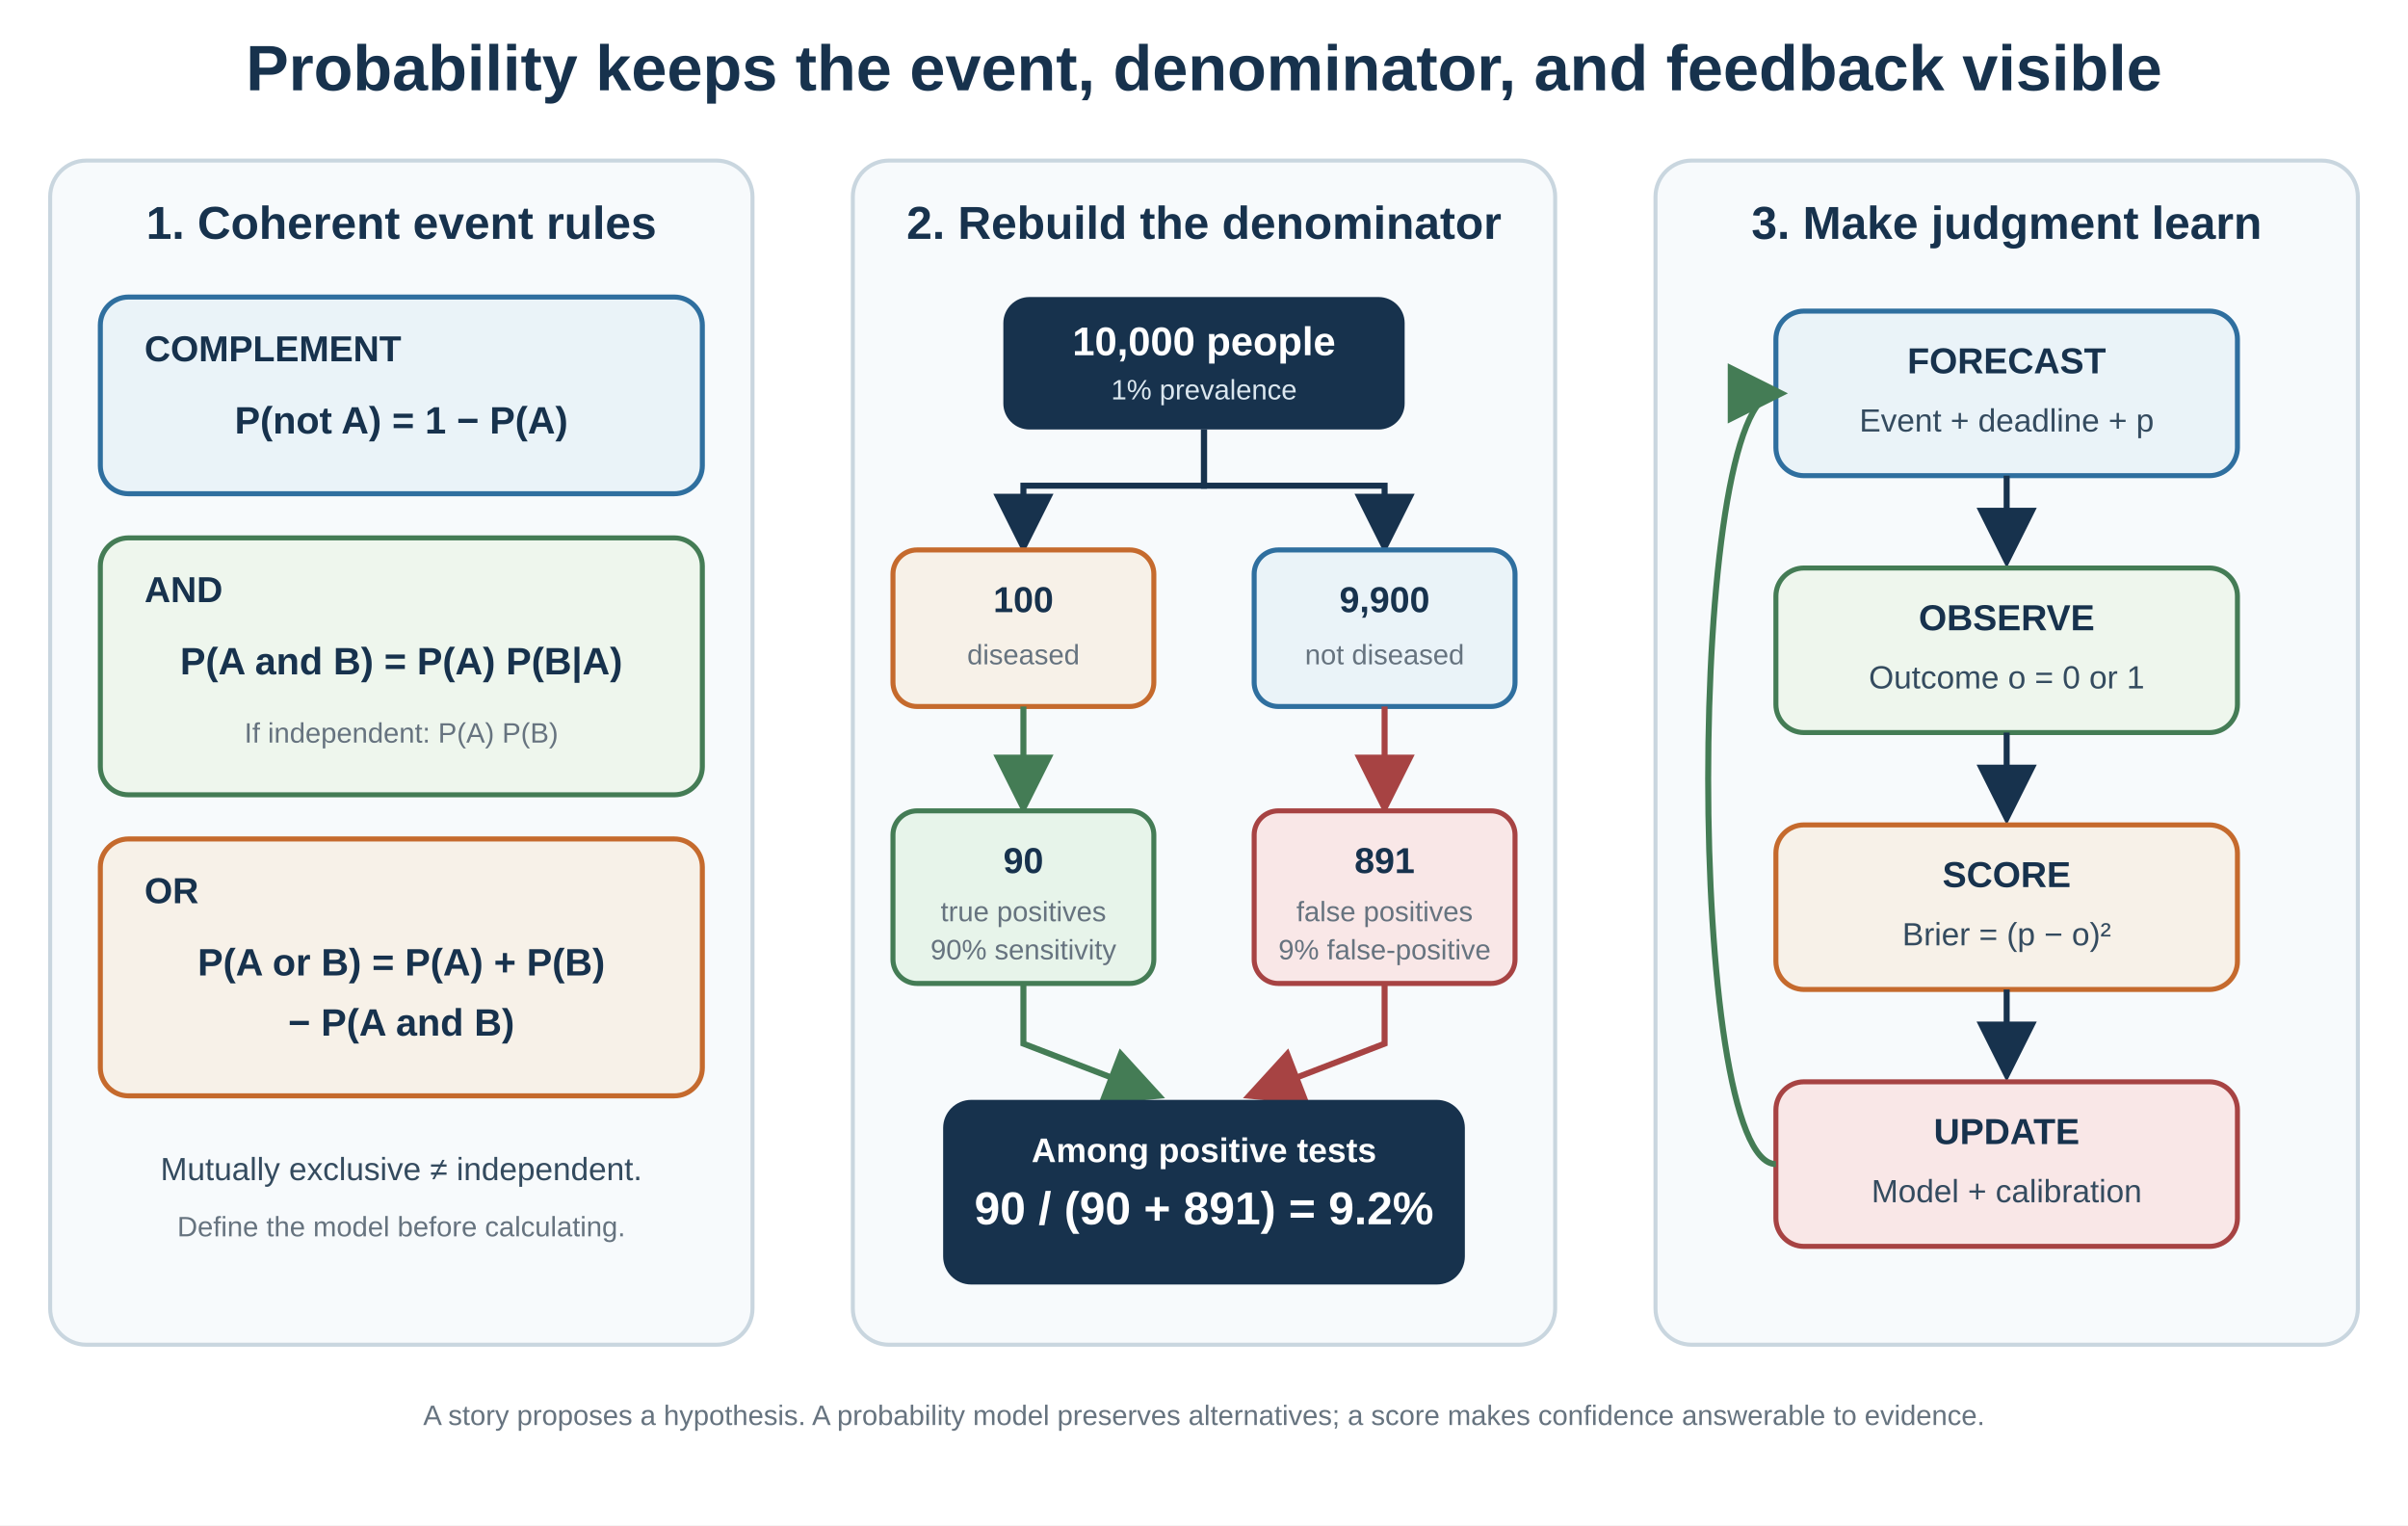
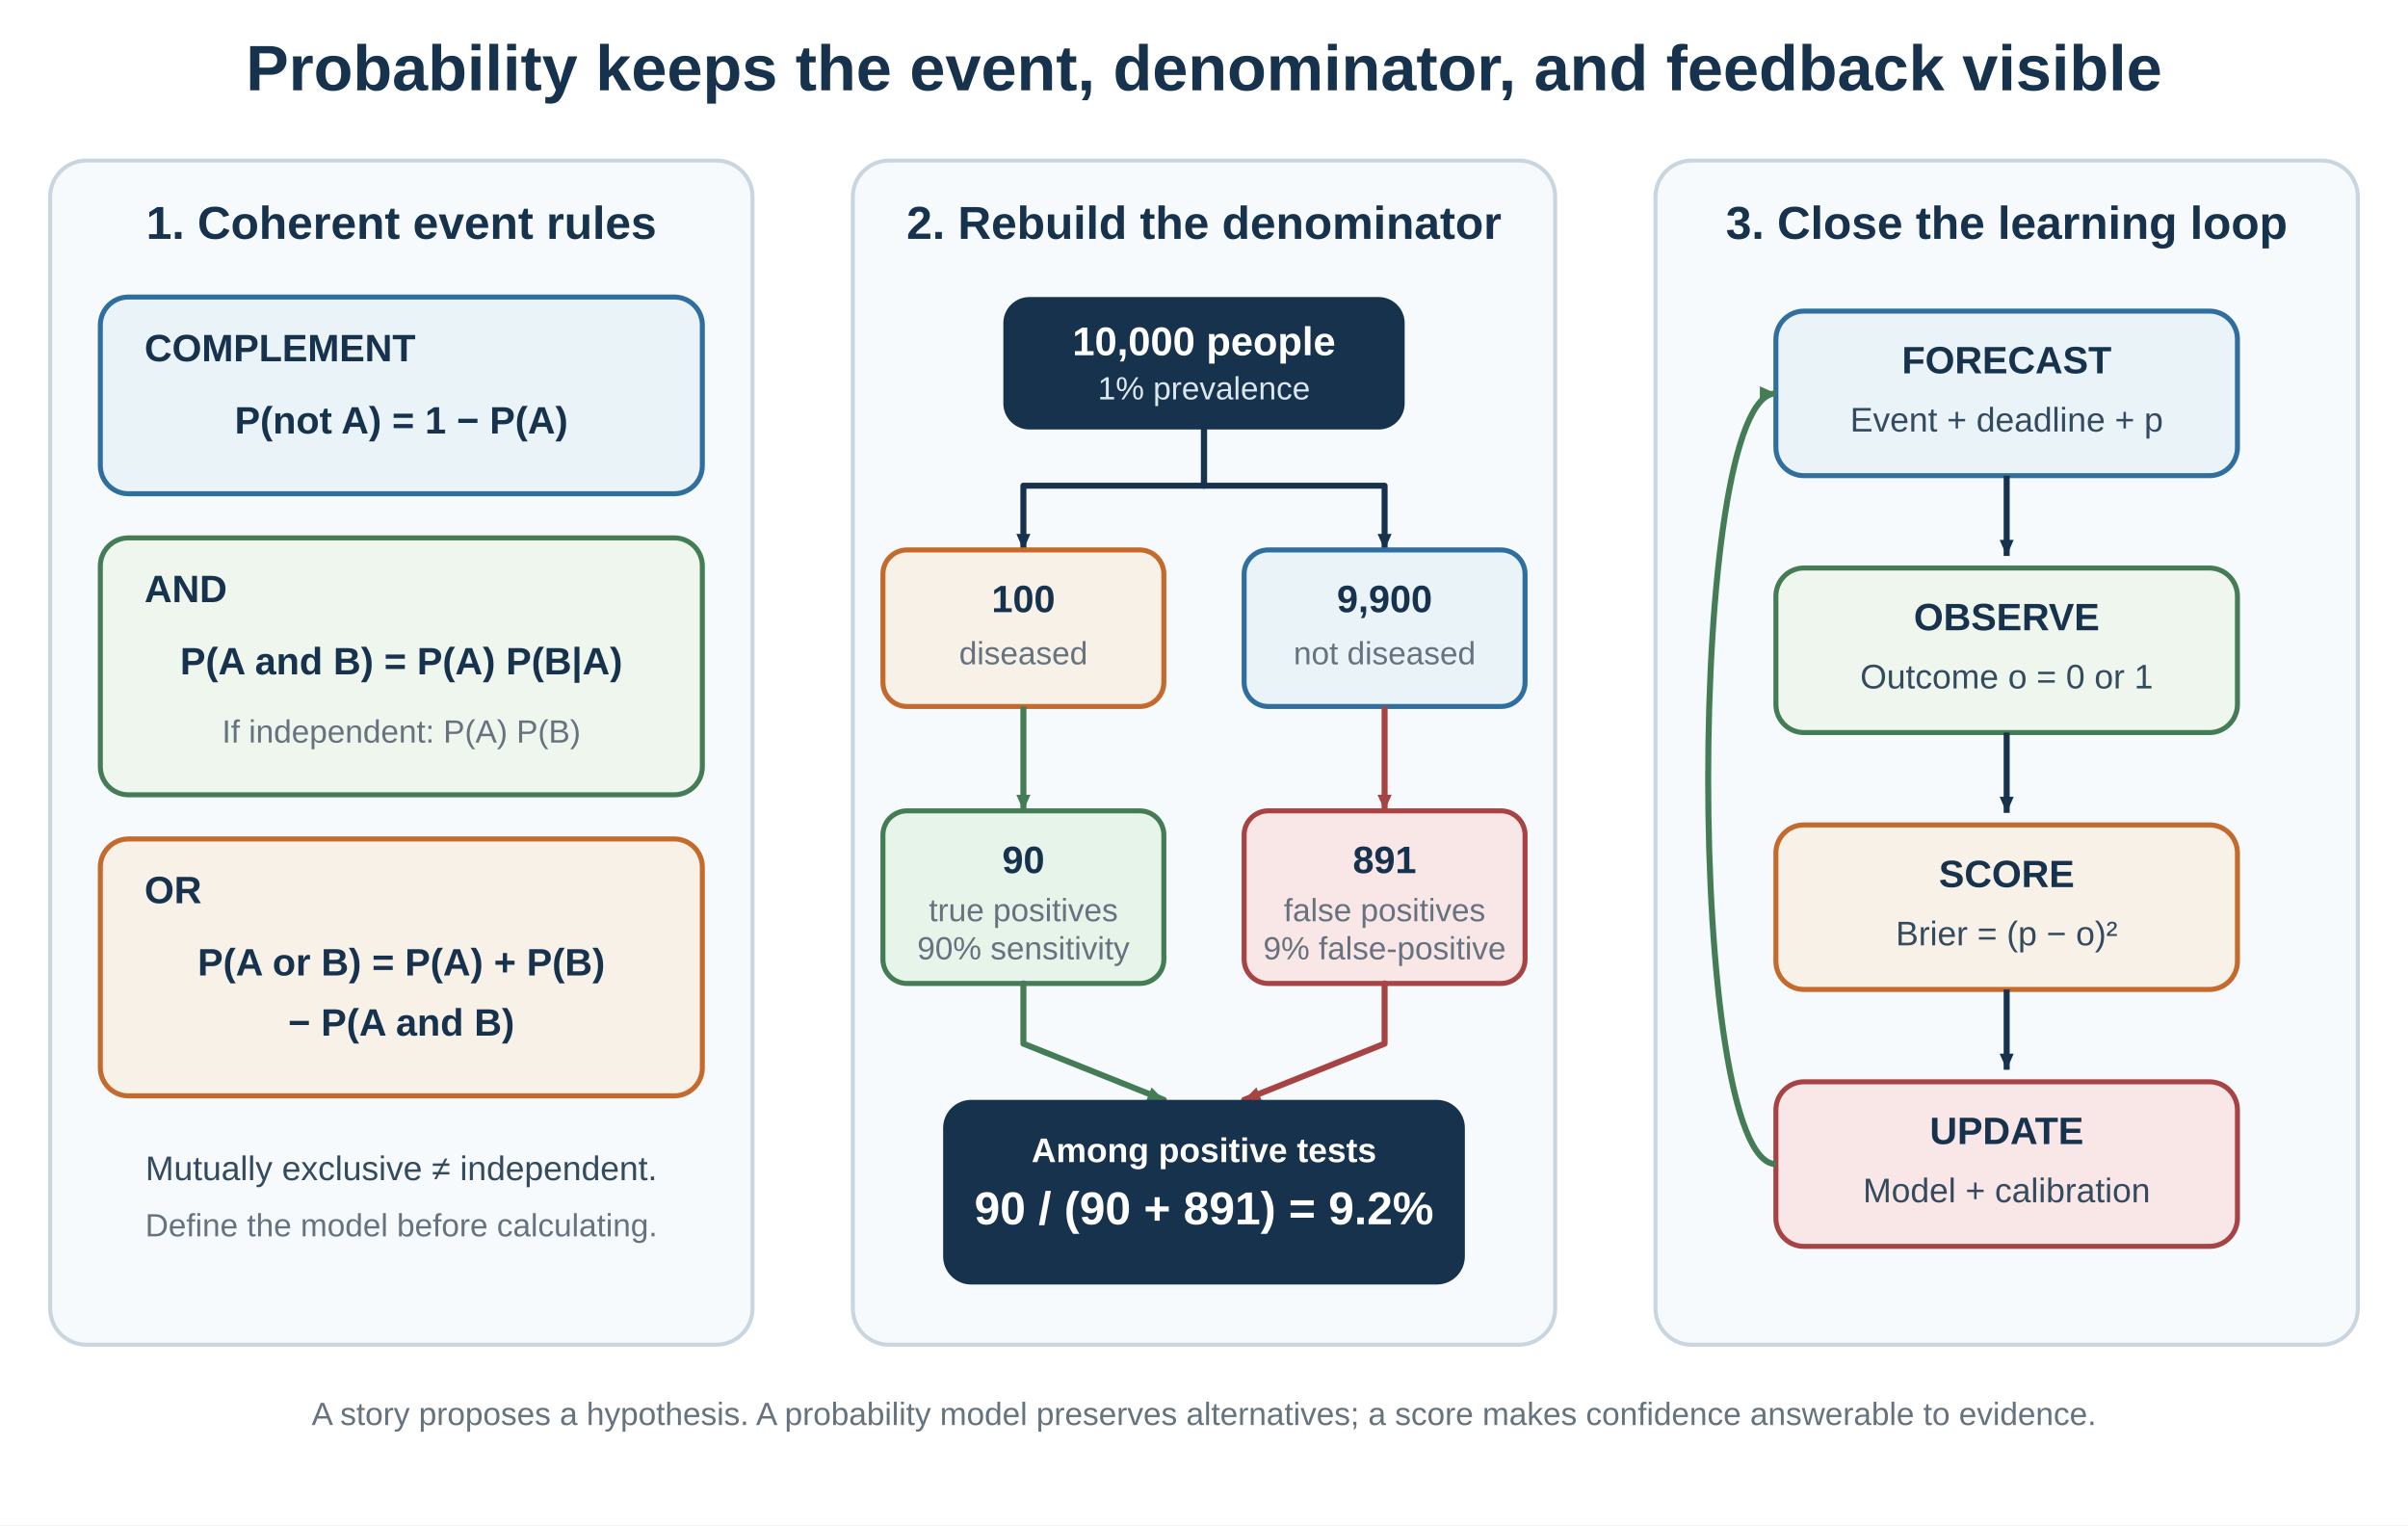
<svg xmlns="http://www.w3.org/2000/svg" width="1200" height="760" viewBox="0 0 1200 760" role="img" aria-labelledby="title desc">
  <defs>
-     <marker id="arrow-navy" markerWidth="10" markerHeight="10" refX="8" refY="5" orient="auto" markerUnits="strokeWidth">
-       <path d="M0,0 L10,5 L0,10 z" fill="#17324d" />
+     <marker id="arrow-navy" markerWidth="10" markerHeight="9" refX="9" refY="4.5" orient="auto" markerUnits="userSpaceOnUse">
+       <path d="M1,1 L9,4.5 L1,8 z" fill="#17324d" />
    </marker>
-     <marker id="arrow-green" markerWidth="10" markerHeight="10" refX="8" refY="5" orient="auto" markerUnits="strokeWidth">
-       <path d="M0,0 L10,5 L0,10 z" fill="#447c55" />
+     <marker id="arrow-green" markerWidth="10" markerHeight="9" refX="9" refY="4.5" orient="auto" markerUnits="userSpaceOnUse">
+       <path d="M1,1 L9,4.5 L1,8 z" fill="#447c55" />
    </marker>
-     <marker id="arrow-red" markerWidth="10" markerHeight="10" refX="8" refY="5" orient="auto" markerUnits="strokeWidth">
-       <path d="M0,0 L10,5 L0,10 z" fill="#a74343" />
+     <marker id="arrow-red" markerWidth="10" markerHeight="9" refX="9" refY="4.5" orient="auto" markerUnits="userSpaceOnUse">
+       <path d="M1,1 L9,4.5 L1,8 z" fill="#a74343" />
    </marker>
    <style>
      .title { font: 700 32px Arial, sans-serif; fill: #17324d; }
      .panel-title { font: 700 23px Arial, sans-serif; fill: #17324d; }
-       .label { font: 700 18px Arial, sans-serif; fill: #17324d; }
-       .body { font: 16px Arial, sans-serif; fill: #344b5f; }
-       .small { font: 14px Arial, sans-serif; fill: #66737f; }
+       .label { font: 700 19px Arial, sans-serif; fill: #17324d; }
+       .body { font: 17px Arial, sans-serif; fill: #344b5f; }
+       .small { font: 16px Arial, sans-serif; fill: #66737f; }
      .math { font: 700 19px Arial, sans-serif; fill: #17324d; }
    </style>
  </defs>
  <rect width="1200" height="760" fill="#ffffff" />
  <text class="title" x="600" y="45" text-anchor="middle">Probability keeps the event, denominator, and feedback visible</text>
  <rect x="25" y="80" width="350" height="590" rx="18" fill="#f7fafc" stroke="#c9d6df" stroke-width="2" />
  <text class="panel-title" x="200" y="119" text-anchor="middle">1. Coherent event rules</text>
  <rect x="50" y="148" width="300" height="98" rx="14" fill="#eaf3f8" stroke="#2f6f9f" stroke-width="2.5" />
  <text class="label" x="72" y="180">COMPLEMENT</text>
  <text class="math" x="200" y="216" text-anchor="middle">P(not A) = 1 − P(A)</text>
  <rect x="50" y="268" width="300" height="128" rx="14" fill="#eef6ed" stroke="#447c55" stroke-width="2.5" />
  <text class="label" x="72" y="300">AND</text>
  <text class="math" x="200" y="336" text-anchor="middle">P(A and B) = P(A) P(B|A)</text>
  <text class="small" x="200" y="370" text-anchor="middle">If independent: P(A) P(B)</text>
  <rect x="50" y="418" width="300" height="128" rx="14" fill="#f7f1e8" stroke="#c56a2d" stroke-width="2.5" />
  <text class="label" x="72" y="450">OR</text>
  <text class="math" x="200" y="486" text-anchor="middle">P(A or B) = P(A) + P(B)</text>
  <text class="math" x="200" y="516" text-anchor="middle">− P(A and B)</text>
  <text class="body" x="200" y="588" text-anchor="middle">Mutually exclusive ≠ independent.</text>
  <text class="small" x="200" y="616" text-anchor="middle">Define the model before calculating.</text>
  <rect x="425" y="80" width="350" height="590" rx="18" fill="#f7fafc" stroke="#c9d6df" stroke-width="2" />
  <text class="panel-title" x="600" y="119" text-anchor="middle">2. Rebuild the denominator</text>
  <rect x="500" y="148" width="200" height="66" rx="13" fill="#17324d" />
  <text x="600" y="177" text-anchor="middle" font-family="Arial, sans-serif" font-size="20" font-weight="700" fill="#ffffff">10,000 people</text>
-   <text x="600" y="199" text-anchor="middle" font-family="Arial, sans-serif" font-size="14" fill="#dbe7ef">1% prevalence</text>
-   <path d="M600 214 L600 242 L510 242 L510 270" fill="none" stroke="#17324d" stroke-width="3" marker-end="url(#arrow-navy)" />
-   <path d="M600 214 L600 242 L690 242 L690 270" fill="none" stroke="#17324d" stroke-width="3" marker-end="url(#arrow-navy)" />
-   <rect x="445" y="274" width="130" height="78" rx="12" fill="#f7f1e8" stroke="#c56a2d" stroke-width="2.5" />
+   <text x="600" y="199" text-anchor="middle" font-family="Arial, sans-serif" font-size="16" fill="#dbe7ef">1% prevalence</text>
+   <path d="M600 214 L600 242 L510 242 L510 274" fill="none" stroke="#17324d" stroke-width="3" stroke-linecap="round" stroke-linejoin="round" marker-end="url(#arrow-navy)" />
+   <path d="M600 214 L600 242 L690 242 L690 274" fill="none" stroke="#17324d" stroke-width="3" stroke-linecap="round" stroke-linejoin="round" marker-end="url(#arrow-navy)" />
+   <rect x="440" y="274" width="140" height="78" rx="12" fill="#f7f1e8" stroke="#c56a2d" stroke-width="2.5" />
  <text class="label" x="510" y="305" text-anchor="middle">100</text>
  <text class="small" x="510" y="331" text-anchor="middle">diseased</text>
-   <rect x="625" y="274" width="130" height="78" rx="12" fill="#eaf3f8" stroke="#2f6f9f" stroke-width="2.5" />
+   <rect x="620" y="274" width="140" height="78" rx="12" fill="#eaf3f8" stroke="#2f6f9f" stroke-width="2.5" />
  <text class="label" x="690" y="305" text-anchor="middle">9,900</text>
  <text class="small" x="690" y="331" text-anchor="middle">not diseased</text>
-   <line x1="510" y1="352" x2="510" y2="400" stroke="#447c55" stroke-width="3" marker-end="url(#arrow-green)" />
-   <line x1="690" y1="352" x2="690" y2="400" stroke="#a74343" stroke-width="3" marker-end="url(#arrow-red)" />
-   <rect x="445" y="404" width="130" height="86" rx="12" fill="#e7f4ea" stroke="#447c55" stroke-width="2.5" />
+   <line x1="510" y1="352" x2="510" y2="404" stroke="#447c55" stroke-width="3" marker-end="url(#arrow-green)" />
+   <line x1="690" y1="352" x2="690" y2="404" stroke="#a74343" stroke-width="3" marker-end="url(#arrow-red)" />
+   <rect x="440" y="404" width="140" height="86" rx="12" fill="#e7f4ea" stroke="#447c55" stroke-width="2.5" />
  <text class="label" x="510" y="435" text-anchor="middle">90</text>
  <text class="small" x="510" y="459" text-anchor="middle">true positives</text>
  <text class="small" x="510" y="478" text-anchor="middle">90% sensitivity</text>
-   <rect x="625" y="404" width="130" height="86" rx="12" fill="#f9e7e7" stroke="#a74343" stroke-width="2.5" />
+   <rect x="620" y="404" width="140" height="86" rx="12" fill="#f9e7e7" stroke="#a74343" stroke-width="2.5" />
  <text class="label" x="690" y="435" text-anchor="middle">891</text>
  <text class="small" x="690" y="459" text-anchor="middle">false positives</text>
  <text class="small" x="690" y="478" text-anchor="middle">9% false-positive</text>
-   <path d="M510 490 L510 520 L575 545" fill="none" stroke="#447c55" stroke-width="3" marker-end="url(#arrow-green)" />
-   <path d="M690 490 L690 520 L625 545" fill="none" stroke="#a74343" stroke-width="3" marker-end="url(#arrow-red)" />
+   <path d="M510 490 L510 520 L580 548" fill="none" stroke="#447c55" stroke-width="3" stroke-linecap="round" stroke-linejoin="round" marker-end="url(#arrow-green)" />
+   <path d="M690 490 L690 520 L620 548" fill="none" stroke="#a74343" stroke-width="3" stroke-linecap="round" stroke-linejoin="round" marker-end="url(#arrow-red)" />
  <rect x="470" y="548" width="260" height="92" rx="14" fill="#17324d" />
  <text x="600" y="579" text-anchor="middle" font-family="Arial, sans-serif" font-size="17" font-weight="700" fill="#ffffff">Among positive tests</text>
  <text x="600" y="610" text-anchor="middle" font-family="Arial, sans-serif" font-size="23" font-weight="700" fill="#ffffff">90 / (90 + 891) = 9.2%</text>
  <rect x="825" y="80" width="350" height="590" rx="18" fill="#f7fafc" stroke="#c9d6df" stroke-width="2" />
-   <text class="panel-title" x="1000" y="119" text-anchor="middle">3. Make judgment learn</text>
+   <text class="panel-title" x="1000" y="119" text-anchor="middle">3. Close the learning loop</text>
  <rect x="885" y="155" width="230" height="82" rx="14" fill="#eaf3f8" stroke="#2f6f9f" stroke-width="2.5" />
  <text class="label" x="1000" y="186" text-anchor="middle">FORECAST</text>
  <text class="body" x="1000" y="215" text-anchor="middle">Event + deadline + p</text>
  <line x1="1000" y1="237" x2="1000" y2="277" stroke="#17324d" stroke-width="3" marker-end="url(#arrow-navy)" />
  <rect x="885" y="283" width="230" height="82" rx="14" fill="#eef6ed" stroke="#447c55" stroke-width="2.5" />
  <text class="label" x="1000" y="314" text-anchor="middle">OBSERVE</text>
  <text class="body" x="1000" y="343" text-anchor="middle">Outcome o = 0 or 1</text>
  <line x1="1000" y1="365" x2="1000" y2="405" stroke="#17324d" stroke-width="3" marker-end="url(#arrow-navy)" />
  <rect x="885" y="411" width="230" height="82" rx="14" fill="#f7f1e8" stroke="#c56a2d" stroke-width="2.5" />
  <text class="label" x="1000" y="442" text-anchor="middle">SCORE</text>
  <text class="body" x="1000" y="471" text-anchor="middle">Brier = (p − o)²</text>
  <line x1="1000" y1="493" x2="1000" y2="533" stroke="#17324d" stroke-width="3" marker-end="url(#arrow-navy)" />
  <rect x="885" y="539" width="230" height="82" rx="14" fill="#f9e7e7" stroke="#a74343" stroke-width="2.5" />
  <text class="label" x="1000" y="570" text-anchor="middle">UPDATE</text>
  <text class="body" x="1000" y="599" text-anchor="middle">Model + calibration</text>
  <path d="M885 580 C840 580 840 196 885 196" fill="none" stroke="#447c55" stroke-width="3" marker-end="url(#arrow-green)" />
  <text class="small" x="600" y="710" text-anchor="middle">A story proposes a hypothesis. A probability model preserves alternatives; a score makes confidence answerable to evidence.</text>
</svg>
